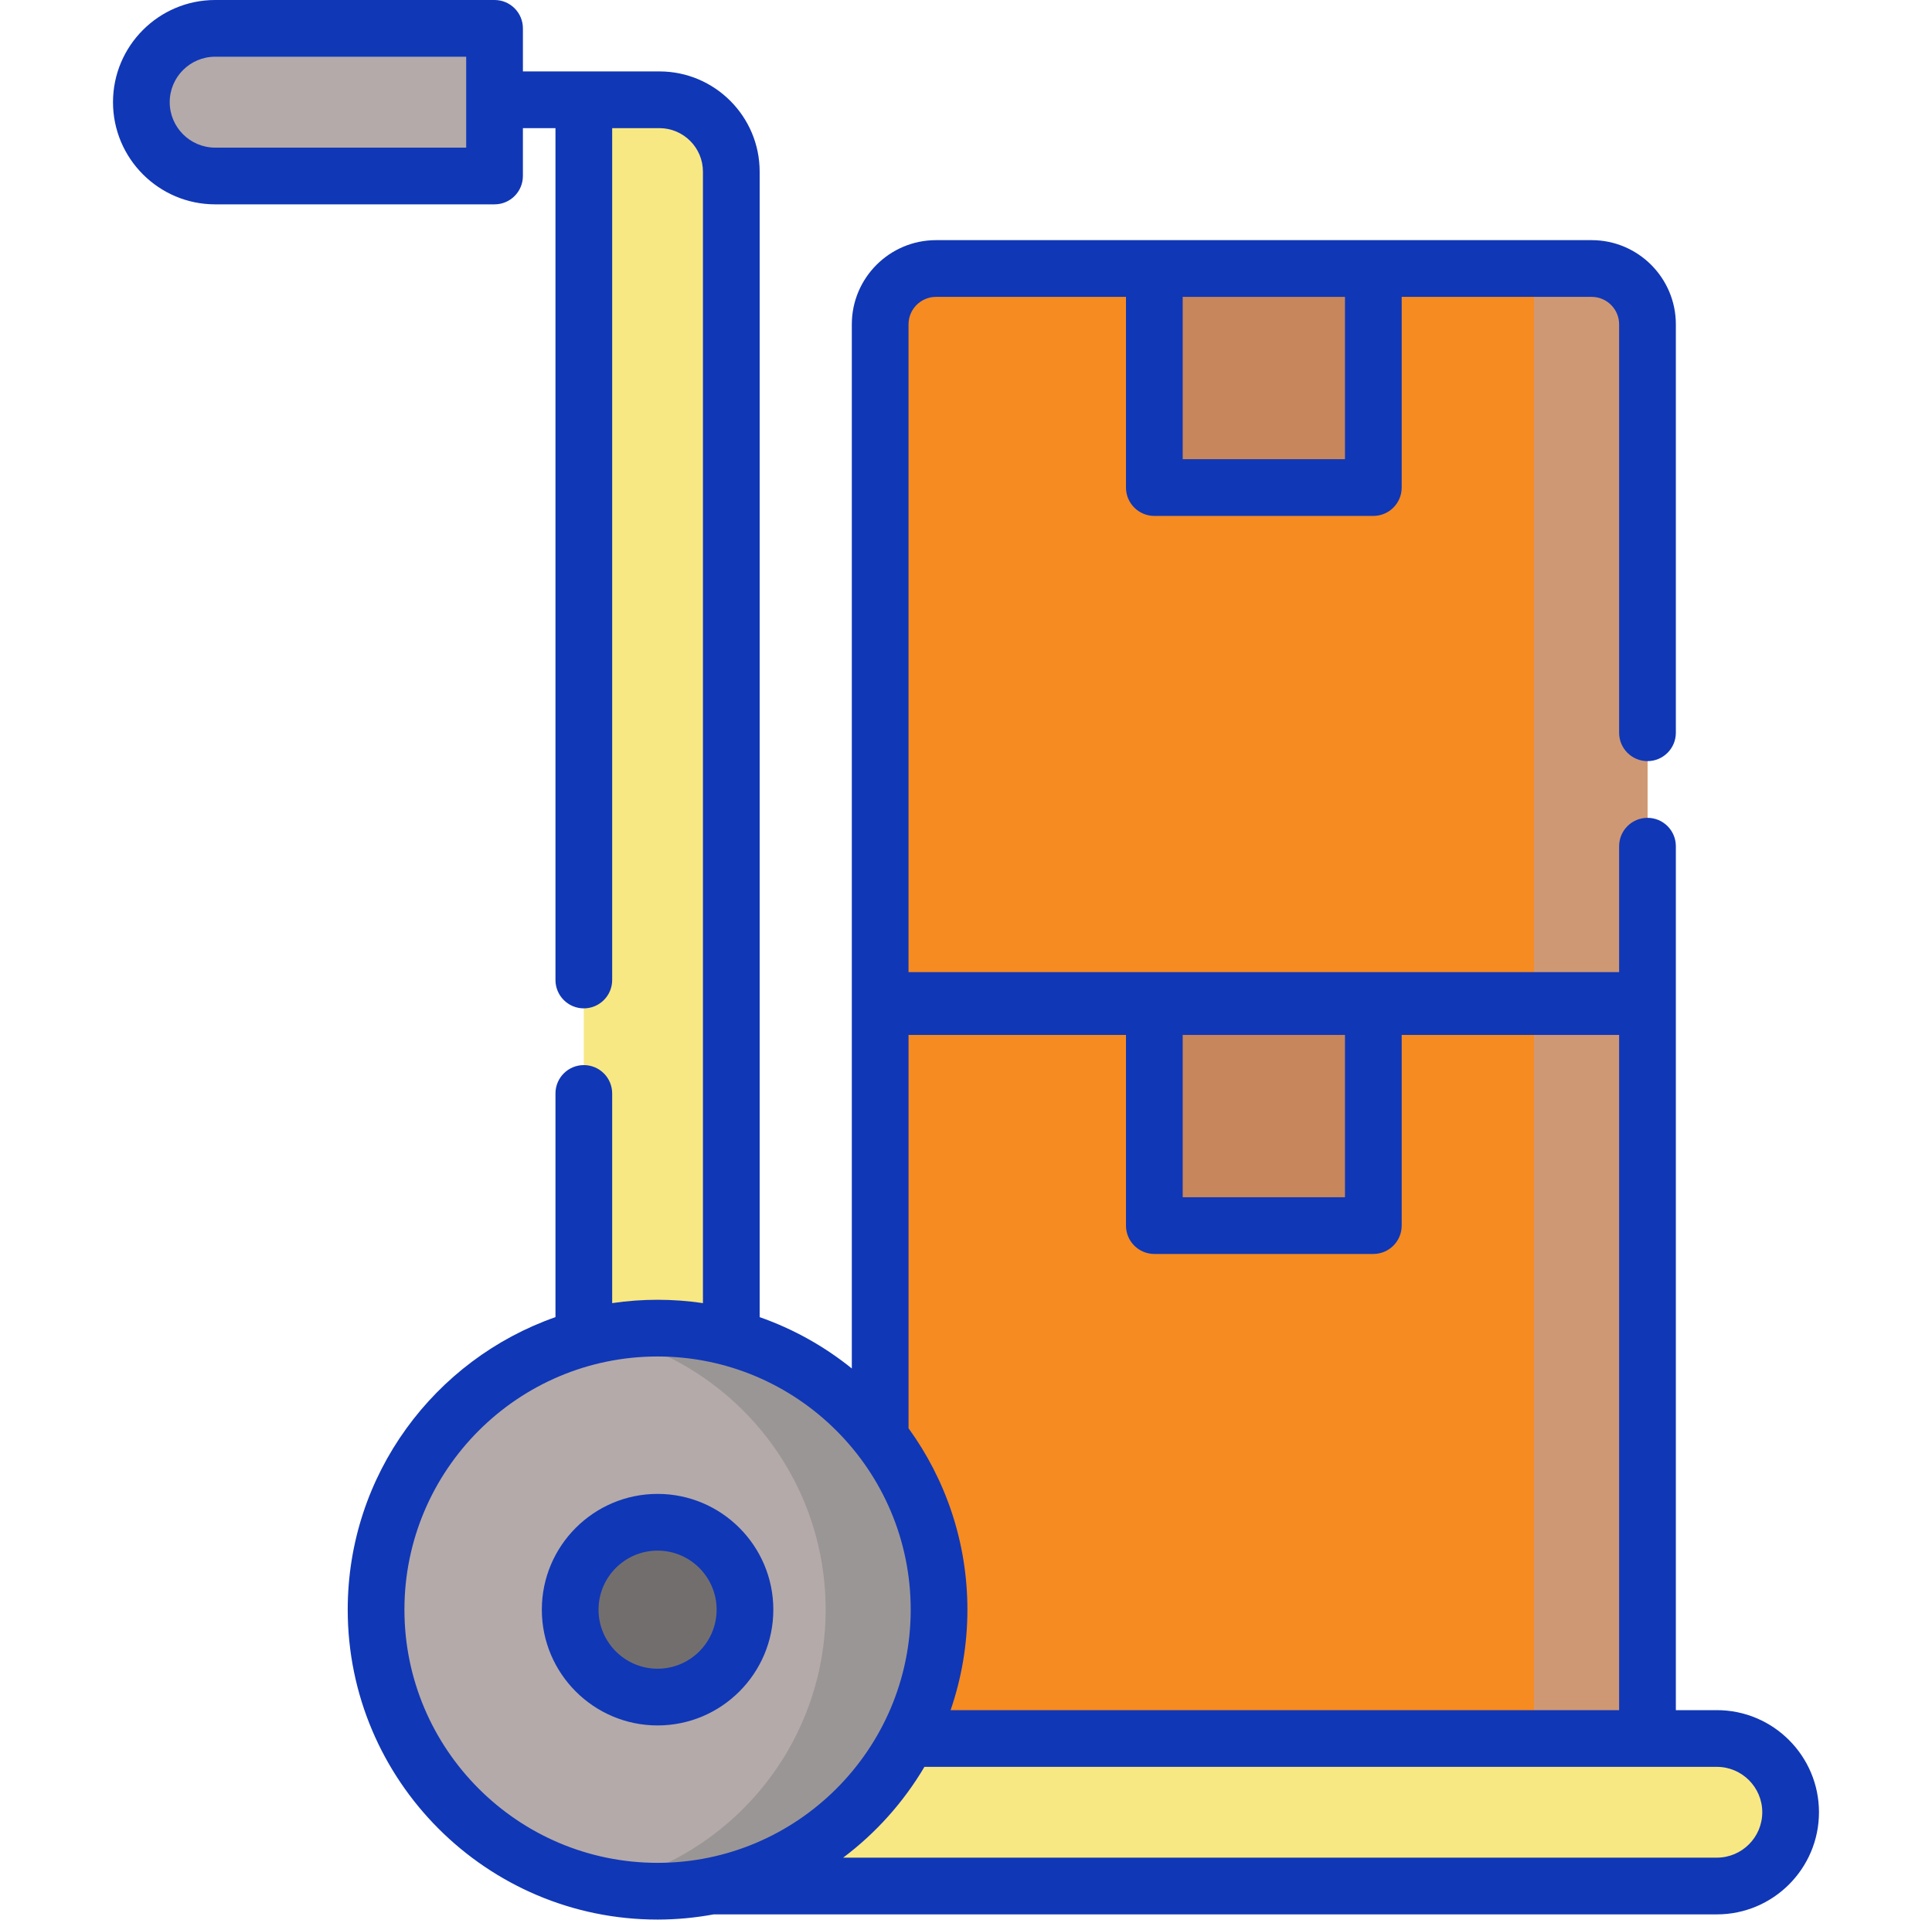
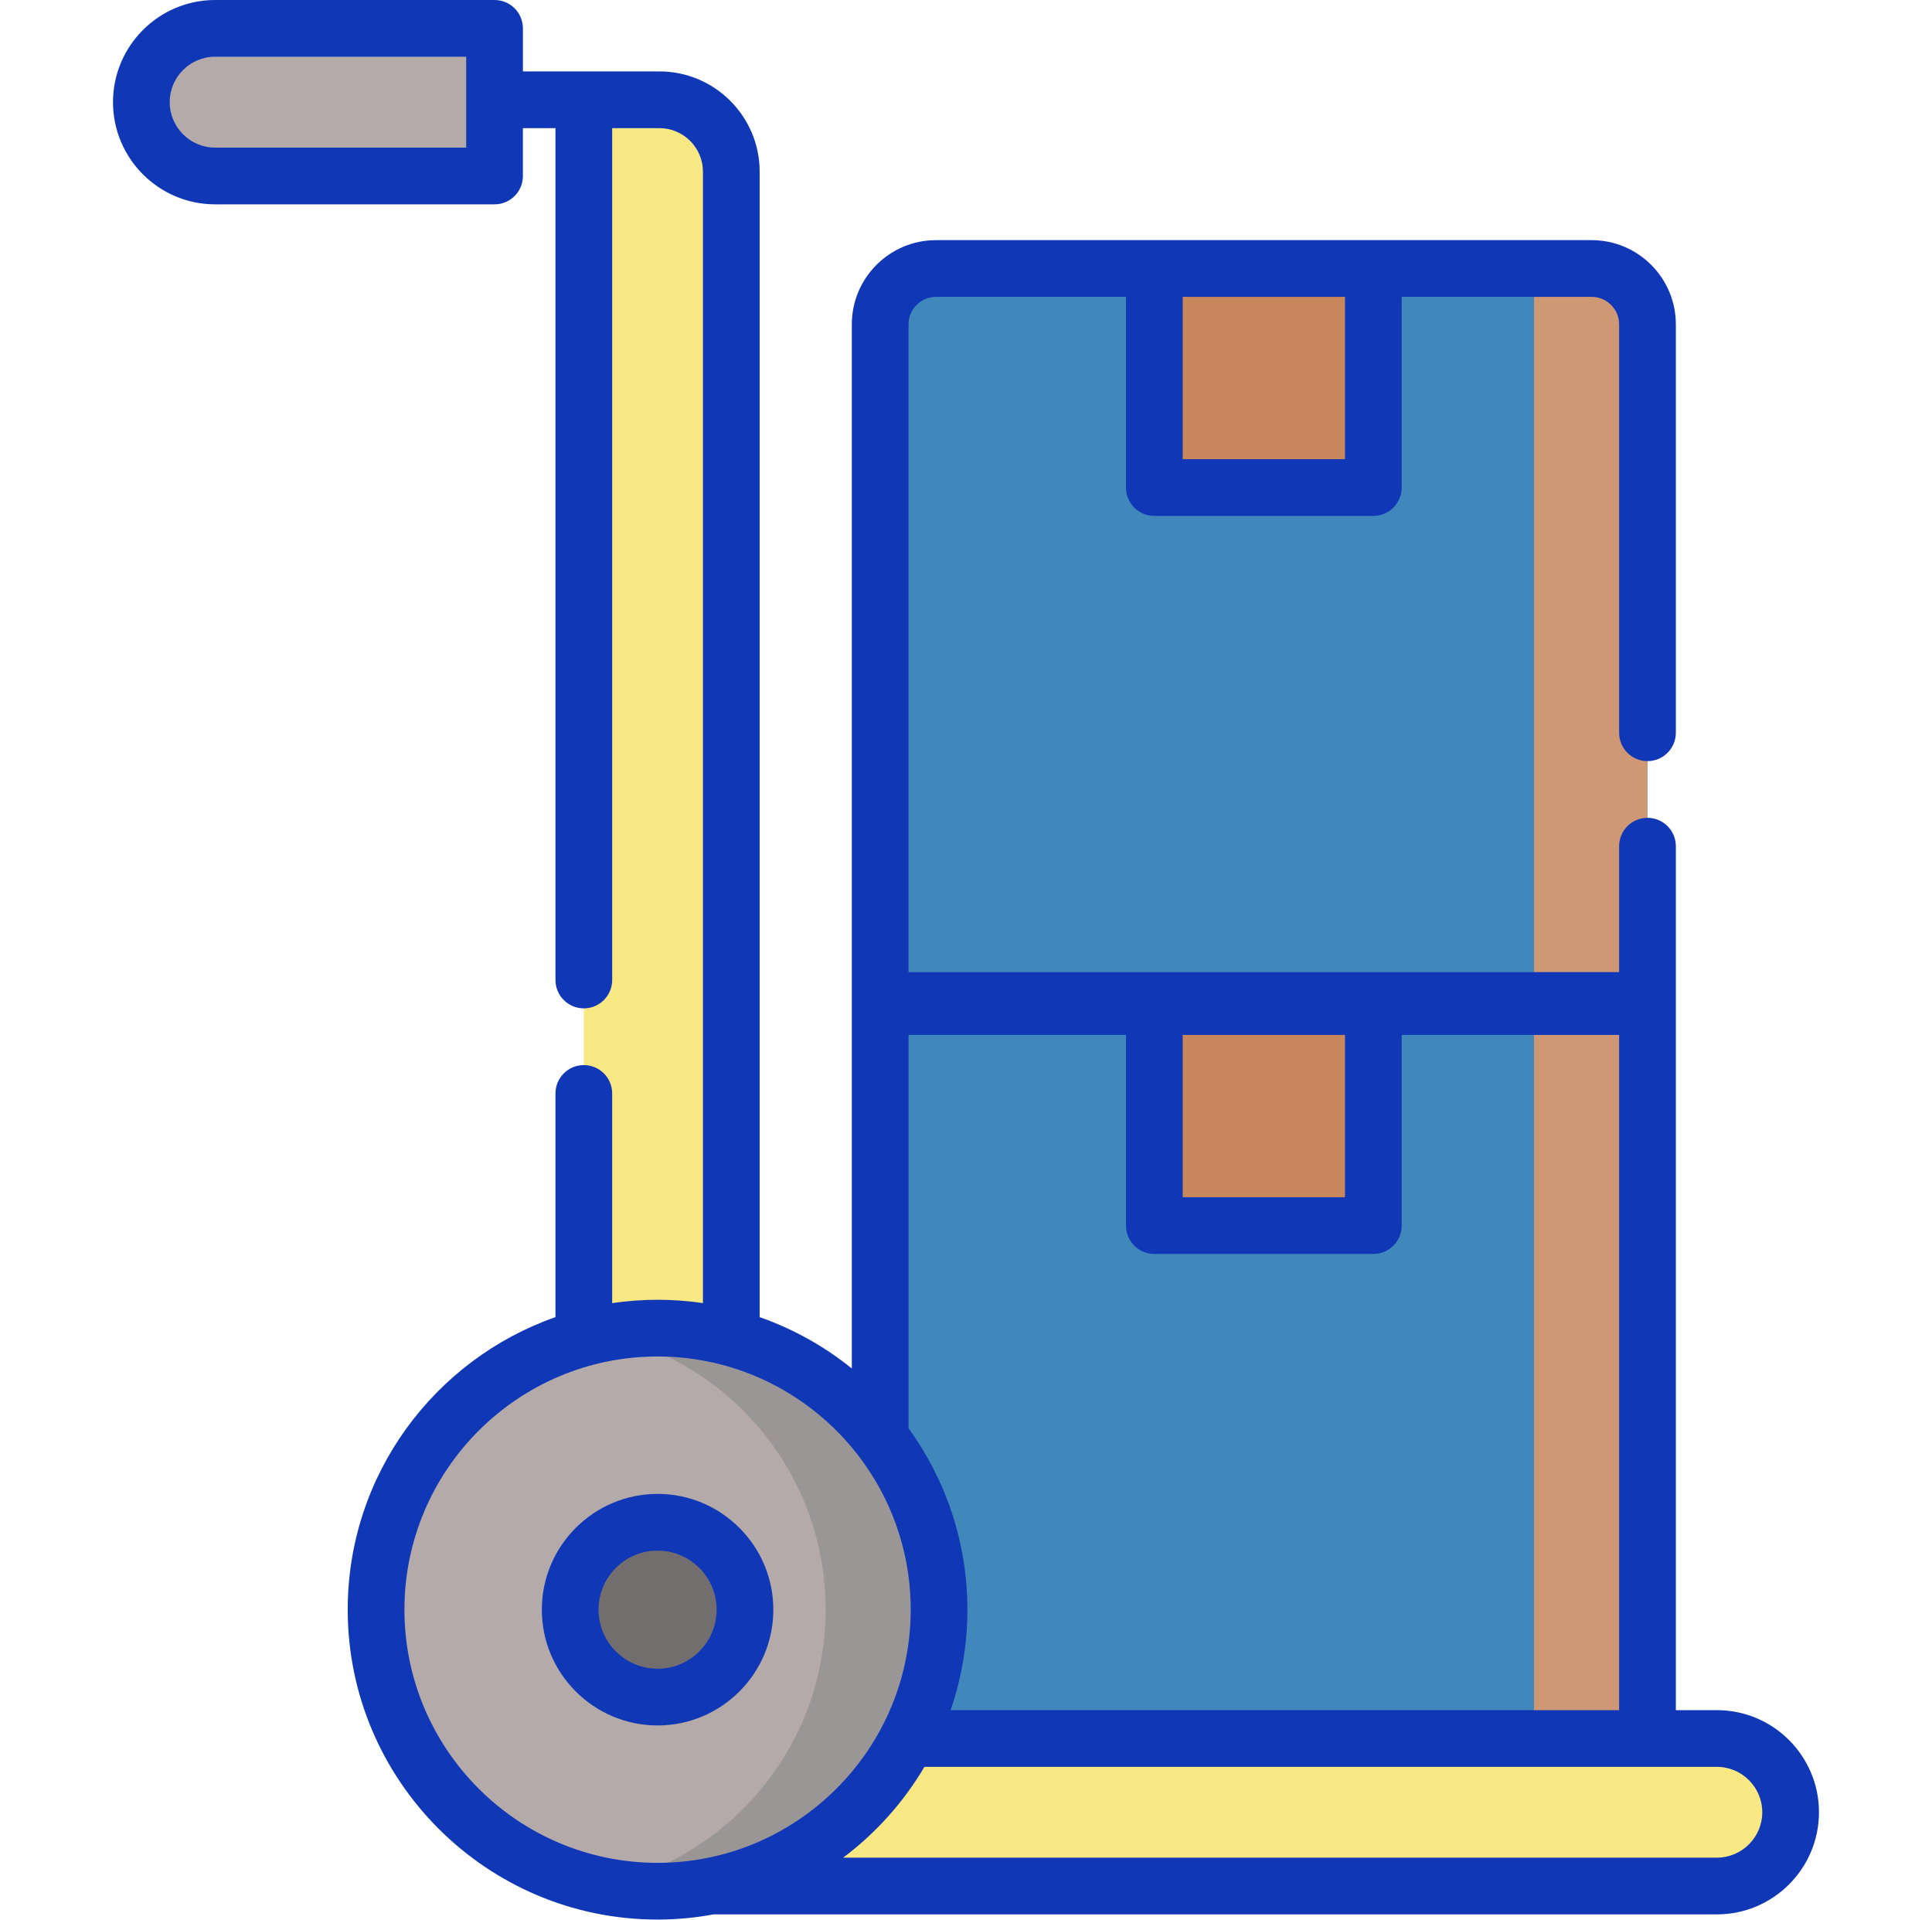
<svg xmlns="http://www.w3.org/2000/svg" width="151" height="150" viewBox="0 0 151 150" fill="none">
  <path d="M134.186 147.377H51.393V135.851H134.186C137.369 135.851 139.949 138.431 139.949 141.614C139.949 144.797 137.369 147.377 134.186 147.377Z" fill="#F8E883" />
  <path d="M57.156 13.415V118.516H45.629V7.797H51.538C54.641 7.797 57.156 10.312 57.156 13.415Z" fill="#F8E883" />
-   <path d="M68.793 78.655H128.764V135.851H68.793V78.655Z" fill="#F68B21" />
+   <path d="M68.793 78.655H128.764V135.851H68.793V78.655Z" fill="#4088BC" />
  <path d="M90.219 78.655H107.335V95.771H90.219V78.655Z" fill="#C7865B" />
-   <path d="M128.764 78.178H68.793V25.345C68.793 22.936 70.746 20.983 73.155 20.983H124.402C126.811 20.983 128.764 22.936 128.764 25.345V78.178Z" fill="#F68B21" />
+   <path d="M128.764 78.178H68.793V25.345C68.793 22.936 70.746 20.983 73.155 20.983H124.402C126.811 20.983 128.764 22.936 128.764 25.345V78.178Z" fill="#4088BC" />
  <path d="M119.898 78.655H128.763V135.851H119.898V78.655Z" fill="#CF9875" />
  <path d="M119.898 20.983V78.178H128.763V25.345C128.763 22.936 126.81 20.983 124.401 20.983H119.898Z" fill="#CF9875" />
  <path d="M90.219 20.983H107.335V38.099H90.219V20.983Z" fill="#C7865B" />
  <path d="M51.395 147.784C63.545 147.784 73.395 137.934 73.395 125.783C73.395 113.633 63.545 103.783 51.395 103.783C39.244 103.783 29.395 113.633 29.395 125.783C29.395 137.934 39.244 147.784 51.395 147.784Z" fill="#B4AAAA" />
  <path d="M51.393 103.783C49.875 103.783 48.393 103.937 46.961 104.23C56.987 106.281 64.529 115.151 64.529 125.783C64.529 136.415 56.987 145.286 46.961 147.337C48.393 147.63 49.875 147.784 51.393 147.784C63.544 147.784 73.394 137.934 73.394 125.783C73.394 113.633 63.544 103.783 51.393 103.783Z" fill="#9B9696" />
  <path d="M54.917 131.621C58.158 129.689 59.219 125.496 57.288 122.256C55.356 119.015 51.163 117.954 47.922 119.885C44.682 121.817 43.62 126.01 45.552 129.251C47.484 132.491 51.677 133.552 54.917 131.621Z" fill="#736E6E" />
  <path d="M38.651 13.752H16.815C13.629 13.752 11.047 11.169 11.047 7.984C11.047 4.798 13.629 2.216 16.815 2.216H38.651V13.752Z" fill="#B4AAAA" />
  <path d="M51.395 116.737C46.406 116.737 42.348 120.795 42.348 125.784C42.348 130.772 46.406 134.83 51.395 134.83C56.383 134.83 60.441 130.772 60.441 125.784C60.441 120.795 56.383 116.737 51.395 116.737ZM51.395 130.398C48.85 130.398 46.78 128.328 46.78 125.784C46.78 123.239 48.85 121.169 51.395 121.169C53.939 121.169 56.009 123.239 56.009 125.784C56.009 128.328 53.939 130.398 51.395 130.398Z" fill="#1037B6" />
  <path d="M134.187 133.635H130.98V66.124C130.98 64.9 129.988 63.908 128.764 63.908C127.54 63.908 126.547 64.9 126.547 66.124V75.962H71.008V25.345C71.008 24.162 71.971 23.199 73.154 23.199H88.004V38.099C88.004 39.323 88.996 40.315 90.22 40.315H107.336C108.56 40.315 109.552 39.323 109.552 38.099V23.199H124.401C125.584 23.199 126.547 24.162 126.547 25.345V57.26C126.547 58.483 127.539 59.476 128.763 59.476C129.987 59.476 130.98 58.483 130.98 57.26V25.345C130.98 21.718 128.028 18.766 124.401 18.766H73.154C69.527 18.766 66.576 21.718 66.576 25.345V106.936C64.442 105.214 62.011 103.848 59.373 102.924V13.415C59.373 9.095 55.859 5.581 51.539 5.581H51.394H45.63H40.869V2.216C40.869 0.992 39.876 0 38.653 0H16.816C12.414 0 8.832 3.582 8.832 7.984C8.832 12.386 12.414 15.968 16.816 15.968H38.652C39.876 15.968 40.868 14.976 40.868 13.752V10.013H43.414V76.58C43.414 77.804 44.406 78.796 45.63 78.796C46.854 78.796 47.846 77.804 47.846 76.58V10.013H51.393H51.539C53.414 10.013 54.94 11.539 54.94 13.415V101.829C53.782 101.658 52.598 101.567 51.393 101.567C50.188 101.567 49.005 101.658 47.846 101.829V85.445C47.846 84.221 46.854 83.229 45.63 83.229C44.406 83.229 43.414 84.221 43.414 85.445V102.924C33.97 106.23 27.177 115.226 27.177 125.783C27.177 139.136 38.04 150 51.393 150C52.892 150 54.358 149.856 55.782 149.594H134.187C138.586 149.594 142.166 146.014 142.166 141.614C142.167 137.214 138.587 133.635 134.187 133.635ZM105.12 35.883H92.436V23.199H105.12V35.883ZM36.436 11.536H16.816C14.858 11.536 13.264 9.942 13.264 7.984C13.264 6.025 14.858 4.432 16.816 4.432H36.436V11.536ZM74.296 133.635C75.143 131.171 75.61 128.531 75.61 125.784C75.61 120.49 73.898 115.591 71.005 111.602C71.006 111.578 71.009 111.556 71.009 111.532V80.871H88.004V95.771C88.004 96.995 88.996 97.987 90.22 97.987H107.336C108.56 97.987 109.552 96.995 109.552 95.771V80.871H126.547V133.635H74.296ZM92.436 80.871H105.12V93.555H92.436V80.871ZM31.609 125.783C31.609 114.874 40.484 105.999 51.394 105.999C62.303 105.999 71.178 114.874 71.178 125.783C71.178 136.692 62.303 145.567 51.394 145.567C40.484 145.567 31.609 136.692 31.609 125.783ZM134.187 145.161H65.9C68.456 143.243 70.618 140.829 72.251 138.067H134.187C136.143 138.067 137.734 139.658 137.734 141.614C137.734 143.57 136.143 145.161 134.187 145.161Z" fill="#1037B6" />
</svg>
